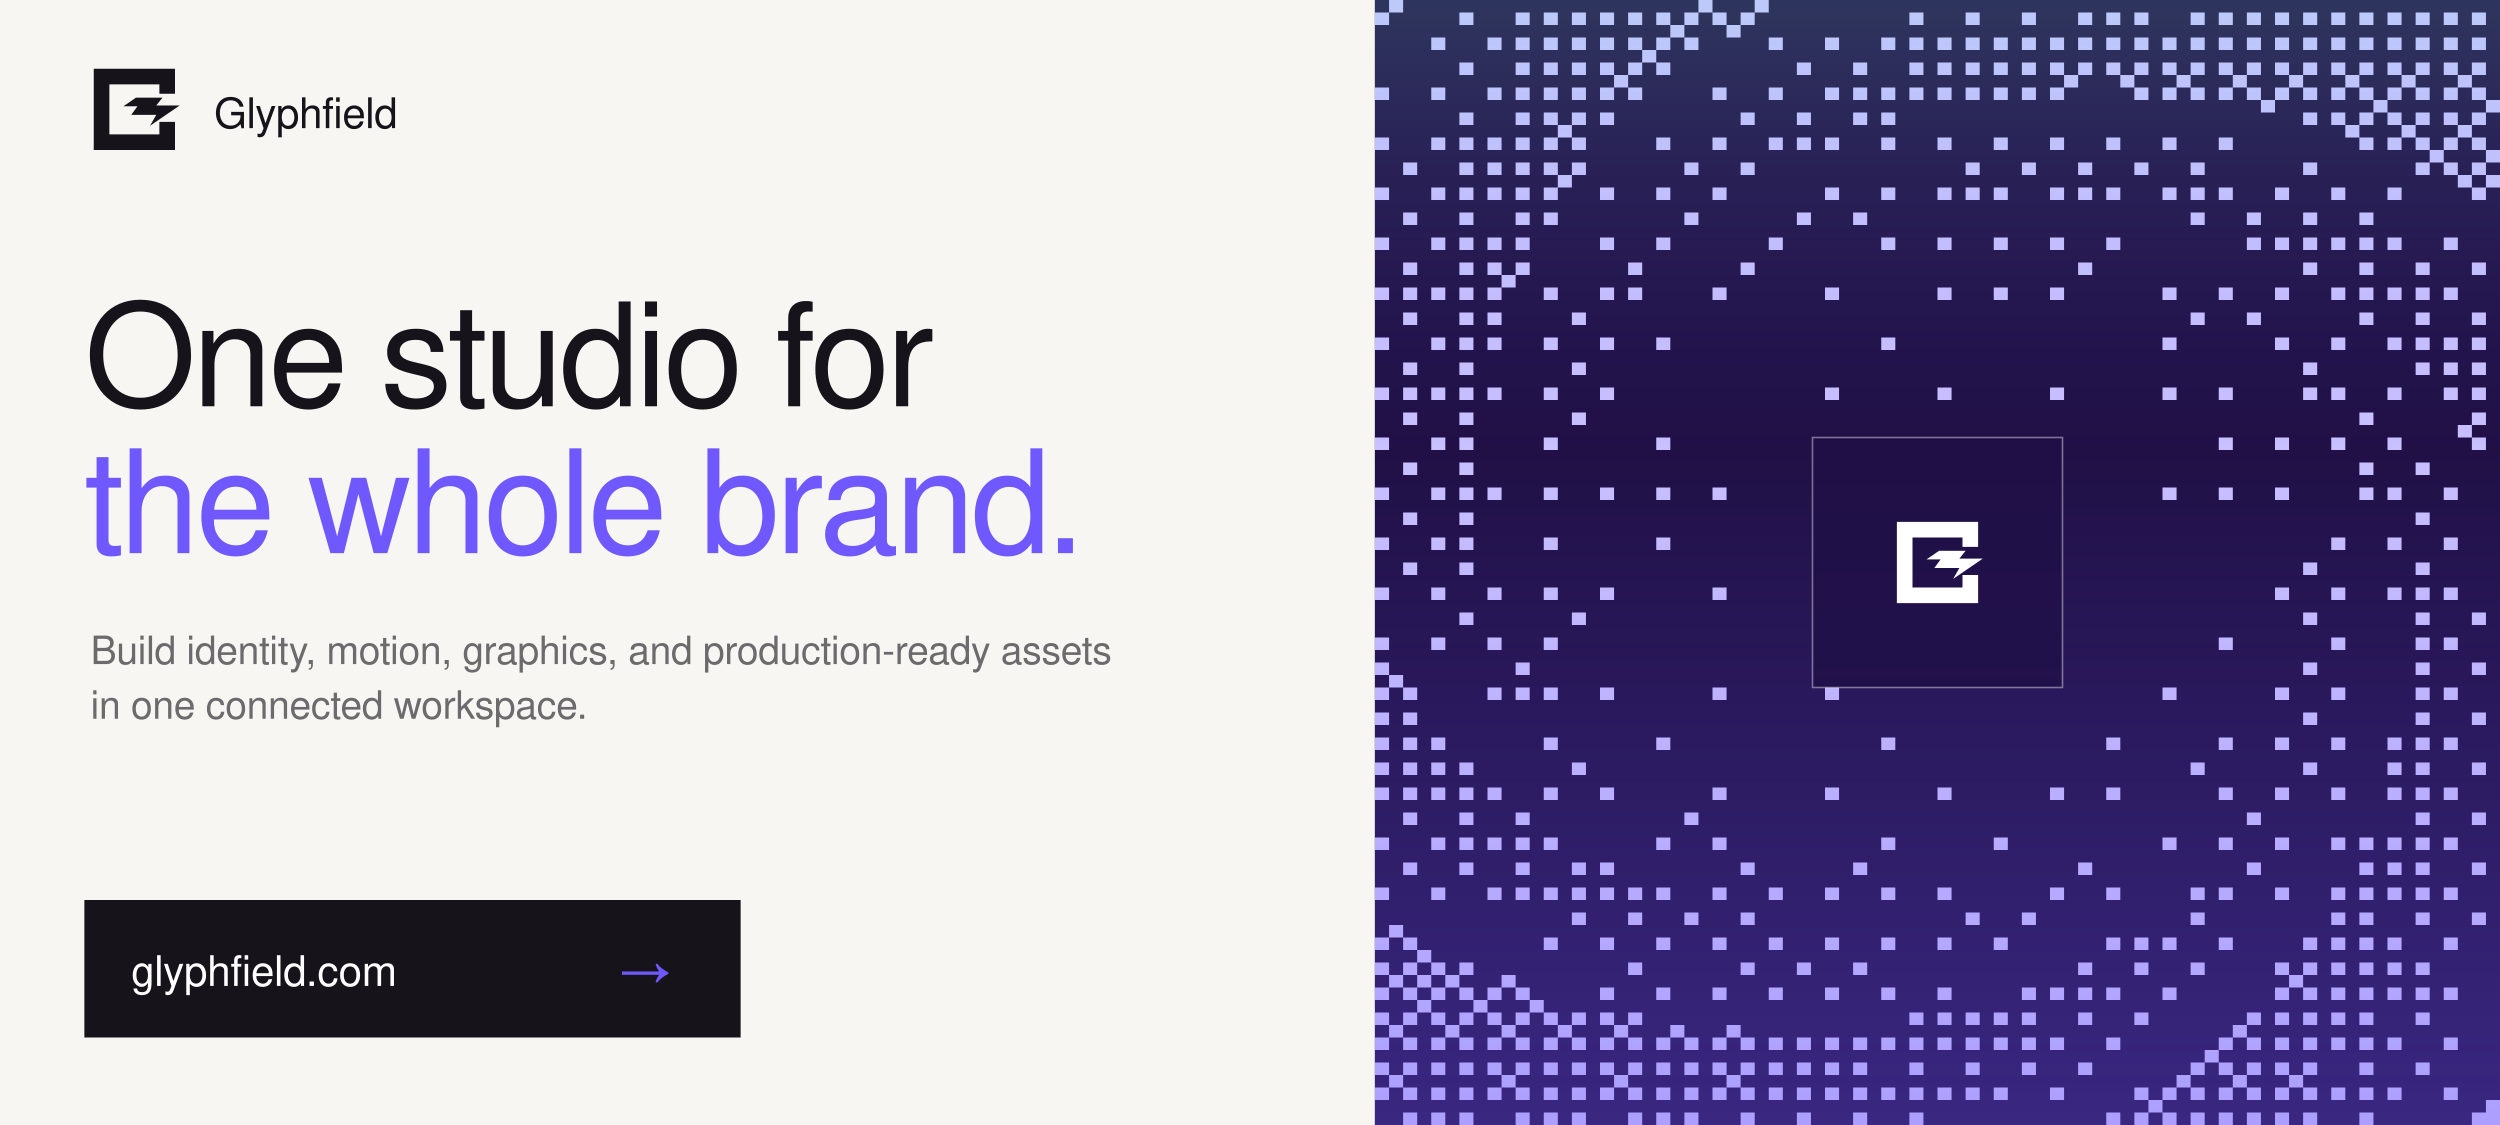
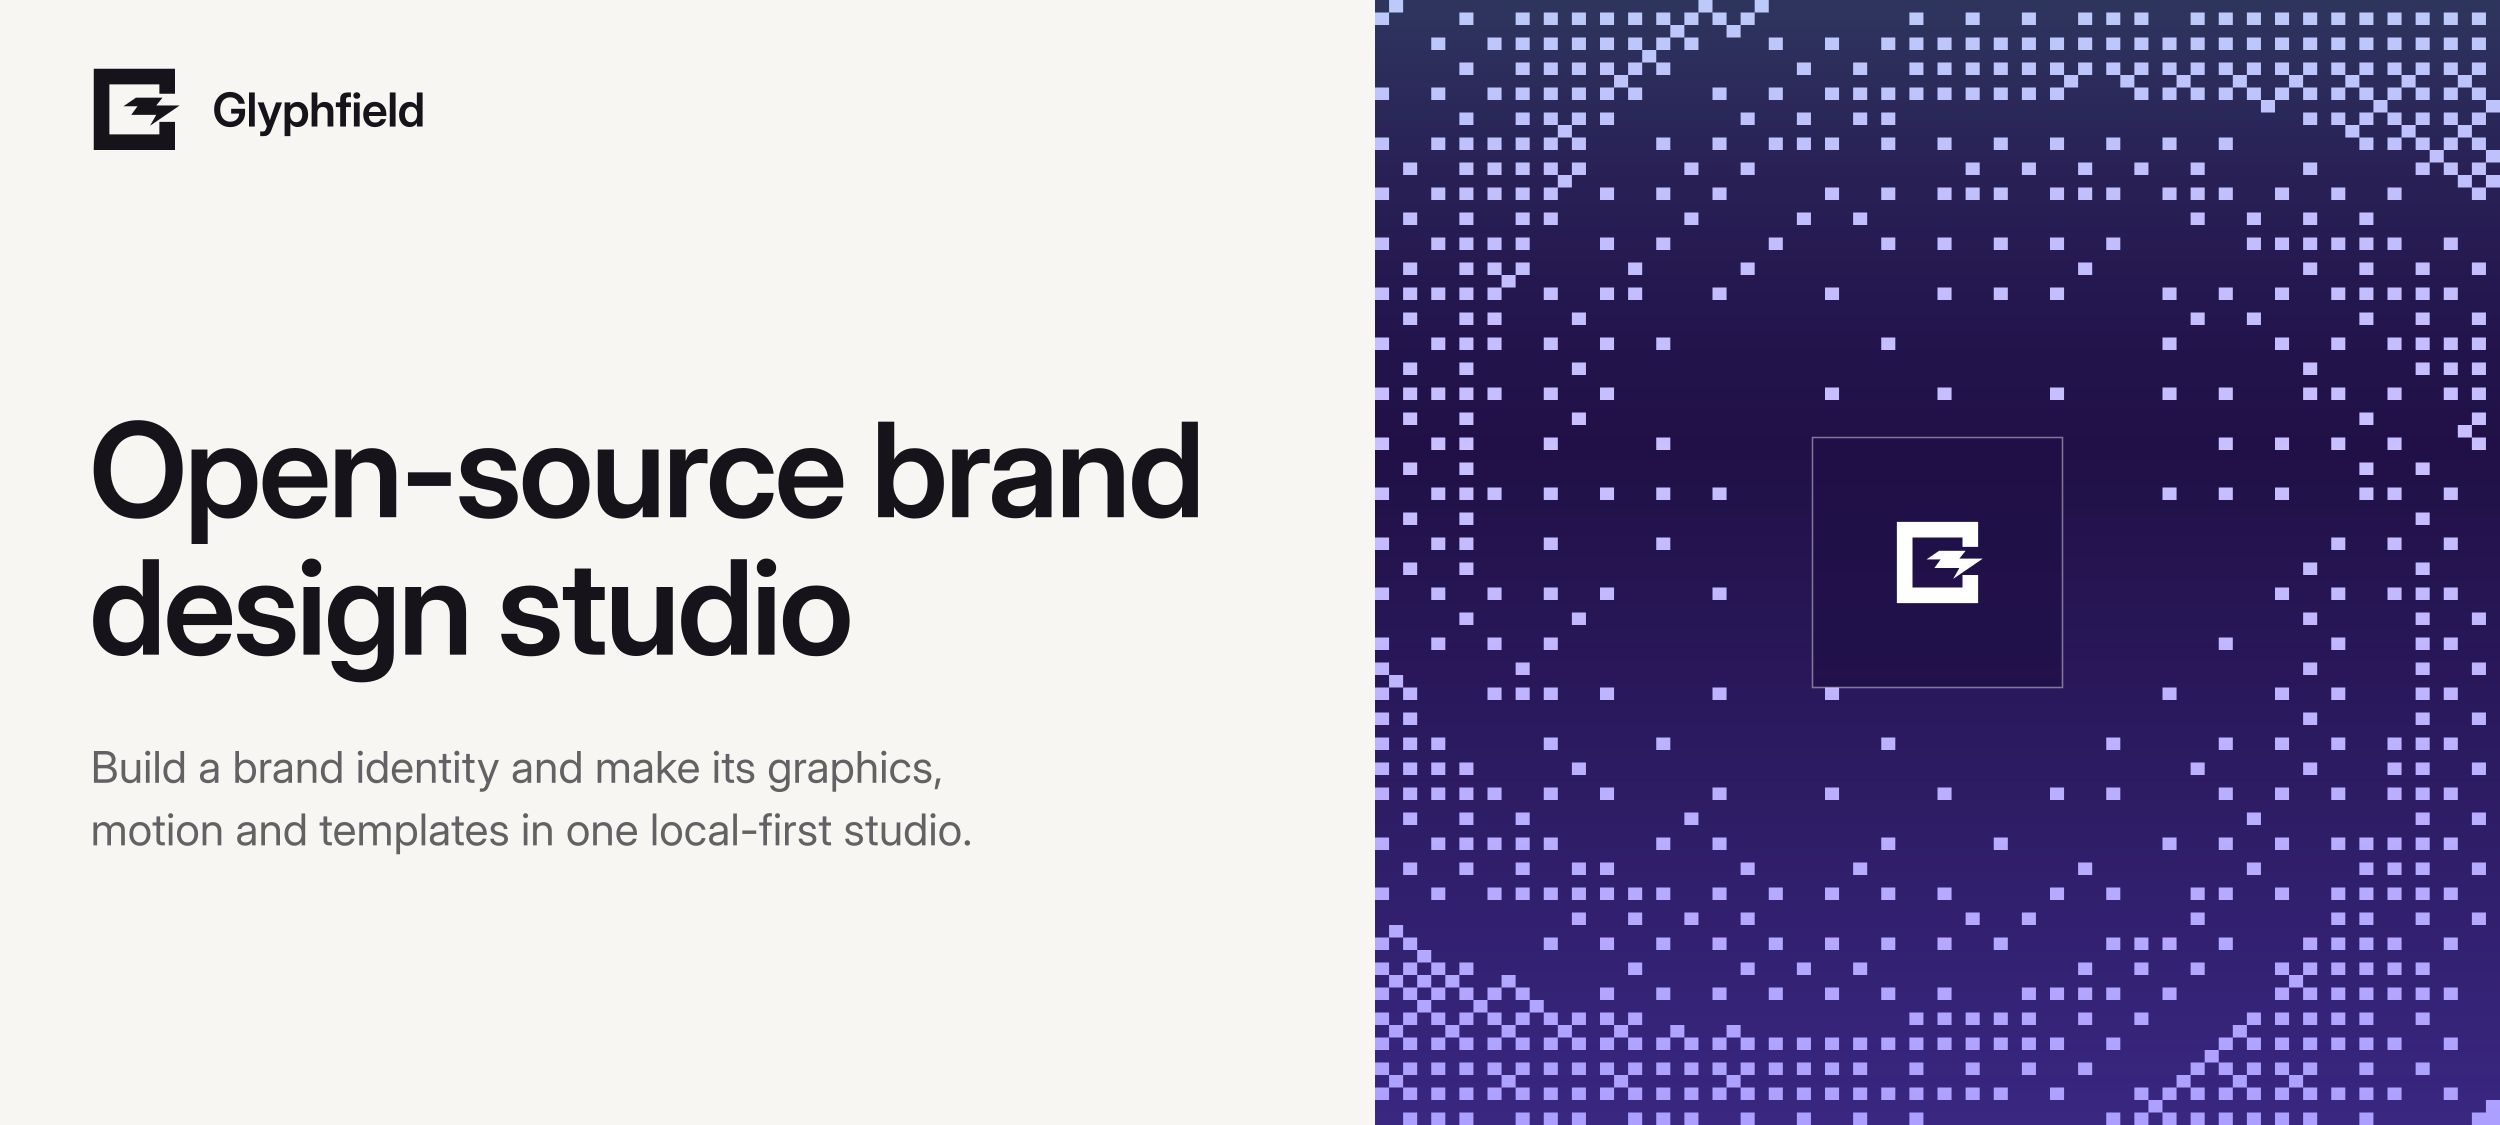
- <svg xmlns="http://www.w3.org/2000/svg" width="1600" height="720" viewBox="0 0 1600 720" fill="none">
+ <svg xmlns="http://www.w3.org/2000/svg" width="1600" height="720" viewBox="0 0 1600 720" fill="none" role="img" aria-labelledby="title">
  <defs>
    <linearGradient id="swirl-wash" x1="0" y1="0" x2="0" y2="1">
      <stop stop-color="#7BFFD9" stop-opacity="0.16" />
      <stop offset="0.4" stop-color="#7058FF" stop-opacity="0" />
      <stop offset="1" stop-color="#7058FF" stop-opacity="0.32" />
    </linearGradient>
+     <path id="w600o32-0" d="M771 24Q565 24 407 -73Q250 -170 161 -343Q72 -516 72 -744Q72 -978 163 -1151Q253 -1324 411 -1419Q569 -1514 768 -1514Q894 -1514 1003 -1477Q1113 -1439 1199 -1370Q1285 -1301 1340 -1207Q1396 -1112 1412 -996H1143Q1129 -1060 1097 -1111Q1065 -1163 1017 -1200Q969 -1237 908 -1257Q847 -1277 775 -1277Q641 -1277 543 -1211Q445 -1145 392 -1025Q338 -906 338 -744Q338 -583 392 -464Q446 -345 544 -279Q643 -213 777 -213Q888 -213 975 -258Q1061 -304 1112 -384Q1162 -465 1162 -572L1230 -567H815V-776H1422V-596Q1422 -415 1337 -275Q1253 -135 1106 -56Q960 24 771 24Z" />
+     <path id="w600o32-1" d="M364 -1490V0H112V-1490Z" />
+     <path id="w600o32-2" d="M131 418V213H256Q290 213 313 201Q337 189 354 163Q372 137 386 96L425 -6L18 -1056H285L479 -506Q509 -418 537 -331Q564 -243 590 -156H520Q545 -243 573 -331Q601 -419 631 -506L824 -1056H1088L616 174Q584 256 539 310Q494 365 433 391Q373 418 296 418Q256 418 214 418Q172 418 131 418Z" />
+     <path id="w600o32-3" d="M112 418V-1056H360V-909H363Q396 -965 445 -1002Q494 -1040 554 -1059Q615 -1077 683 -1077Q820 -1077 922 -1008Q1025 -939 1082 -815Q1139 -691 1139 -529Q1139 -365 1082 -241Q1026 -117 923 -48Q820 21 682 21Q613 21 554 1Q495 -19 447 -59Q400 -99 367 -159H364V418ZM623 -190Q701 -190 760 -229Q818 -268 851 -344Q884 -420 884 -529Q884 -638 851 -714Q818 -789 760 -828Q701 -868 623 -868Q540 -868 479 -826Q418 -784 384 -708Q350 -632 350 -529Q350 -426 384 -350Q418 -273 479 -231Q540 -190 623 -190Z" />
+     <path id="w600o32-4" d="M364 -597V0H112V-1490H364V-787H311Q362 -929 454 -1003Q547 -1077 684 -1077Q795 -1077 880 -1030Q965 -982 1013 -889Q1061 -796 1061 -660V0H808V-620Q808 -736 753 -796Q697 -856 595 -856Q529 -856 477 -829Q425 -802 395 -745Q364 -688 364 -597Z" />
+     <path id="w600o32-5" d="M675 -1056V-853H17V-1056ZM207 0V-1210Q207 -1301 244 -1363Q281 -1426 352 -1458Q424 -1490 528 -1490Q575 -1490 617 -1490Q660 -1490 675 -1490V-1287Q664 -1287 631 -1287Q599 -1287 578 -1287Q514 -1287 487 -1260Q460 -1233 460 -1168V0Z" />
+     <path id="w600o32-6" d="M112 0V-1056H364V0ZM238 -1213Q173 -1213 130 -1254Q87 -1296 87 -1357Q87 -1418 130 -1459Q173 -1500 237 -1500Q302 -1500 345 -1459Q389 -1418 389 -1356Q389 -1295 345 -1254Q302 -1213 238 -1213Z" />
+     <path id="w600o32-7" d="M578 24Q420 24 304 -47Q188 -118 126 -242Q63 -367 63 -527Q63 -688 127 -813Q192 -938 306 -1009Q420 -1080 568 -1080Q682 -1080 775 -1040Q868 -1000 935 -927Q1002 -853 1038 -753Q1074 -652 1074 -531V-462H163V-636H948L835 -589Q835 -679 802 -744Q770 -809 711 -844Q653 -880 572 -880Q492 -880 433 -844Q374 -809 342 -744Q310 -679 310 -589V-480Q310 -389 342 -320Q374 -251 435 -213Q497 -175 584 -175Q647 -175 696 -194Q745 -213 778 -247Q811 -281 825 -326H1061Q1041 -223 974 -144Q906 -65 804 -21Q702 24 578 24Z" />
+     <path id="w600o32-8" d="M520 21Q383 21 279 -48Q176 -117 119 -241Q63 -365 63 -529Q63 -691 120 -815Q177 -939 280 -1008Q383 -1077 518 -1077Q587 -1077 647 -1059Q706 -1040 754 -1002Q802 -964 836 -906H838V-1490H1090V0H842V-161H840Q807 -100 758 -59Q710 -19 650 1Q589 21 520 21ZM579 -190Q662 -190 723 -231Q784 -273 818 -350Q852 -426 852 -529Q852 -632 818 -708Q784 -784 723 -826Q662 -868 579 -868Q502 -868 443 -828Q384 -789 351 -714Q318 -638 318 -529Q318 -420 351 -344Q384 -268 443 -229Q502 -190 579 -190Z" />
+     <path id="w600o32-9" d="M766 24Q567 24 410 -71Q252 -167 162 -340Q72 -512 72 -744Q72 -978 162 -1151Q252 -1324 410 -1419Q567 -1514 766 -1514Q966 -1514 1122 -1419Q1279 -1324 1369 -1151Q1460 -978 1460 -744Q1460 -512 1369 -339Q1279 -166 1122 -71Q966 24 766 24ZM766 -213Q888 -213 984 -275Q1081 -337 1137 -456Q1193 -574 1193 -744Q1193 -915 1137 -1034Q1081 -1153 984 -1215Q888 -1277 766 -1277Q645 -1277 548 -1215Q451 -1153 395 -1034Q338 -915 338 -744Q338 -574 395 -456Q451 -337 548 -275Q645 -213 766 -213Z" />
+     <path id="w600o32-10" d="M364 -597V0H112V-1056H360V-787H311Q362 -929 454 -1003Q547 -1077 684 -1077Q795 -1077 880 -1030Q965 -982 1013 -889Q1061 -796 1061 -660V0H808V-620Q808 -736 753 -796Q697 -856 595 -856Q529 -856 477 -829Q425 -802 395 -745Q364 -688 364 -597Z" />
+     <path id="w600o32-11" d="M784 -700V-488H116V-700Z" />
+     <path id="w600o32-12" d="M526 25Q398 25 296 -15Q194 -56 132 -134Q70 -213 62 -326H311Q319 -249 373 -207Q428 -164 522 -164Q613 -164 666 -200Q718 -236 718 -292Q718 -340 679 -369Q641 -398 574 -412L394 -449Q242 -481 164 -558Q86 -635 86 -754Q86 -851 138 -924Q191 -997 286 -1038Q382 -1079 511 -1079Q639 -1079 737 -1036Q834 -993 890 -915Q945 -836 948 -727H711Q710 -798 657 -844Q603 -890 517 -890Q434 -890 386 -853Q338 -816 338 -762Q338 -715 375 -685Q412 -656 478 -641L668 -602Q825 -569 900 -498Q974 -427 974 -311Q974 -208 916 -133Q859 -57 758 -16Q657 25 526 25Z" />
+     <path id="w600o32-13" d="M584 24Q429 24 311 -45Q194 -115 128 -239Q63 -363 63 -527Q63 -691 128 -816Q194 -940 311 -1010Q429 -1080 584 -1080Q740 -1080 857 -1010Q974 -940 1039 -816Q1105 -691 1105 -527Q1105 -363 1039 -239Q974 -115 857 -45Q740 24 584 24ZM584 -187Q665 -187 724 -228Q784 -269 816 -346Q849 -422 849 -527Q849 -633 816 -709Q784 -786 724 -827Q665 -869 584 -869Q503 -869 443 -828Q383 -786 351 -710Q318 -633 318 -527Q318 -421 351 -345Q383 -269 443 -228Q503 -187 584 -187Z" />
+     <path id="w600o32-14" d="M488 21Q378 21 293 -26Q208 -74 160 -168Q112 -261 112 -396V-1056H364V-436Q364 -320 420 -260Q477 -200 577 -200Q644 -200 696 -227Q748 -254 778 -312Q808 -369 808 -459V-1056H1061V0H813V-269H862Q811 -128 719 -53Q626 21 488 21Z" />
+     <path id="w600o32-15" d="M112 0V-1056H355V-881H358Q387 -972 450 -1019Q512 -1066 614 -1066Q640 -1066 660 -1065Q681 -1064 696 -1062V-838Q683 -840 649 -843Q615 -846 577 -846Q518 -846 469 -819Q421 -791 393 -736Q364 -681 364 -598V0Z" />
+     <path id="w600o32-16" d="M579 24Q425 24 309 -46Q192 -116 127 -240Q63 -364 63 -527Q63 -690 127 -815Q192 -939 309 -1010Q425 -1080 579 -1080Q679 -1080 763 -1050Q847 -1021 910 -967Q973 -913 1012 -840Q1050 -766 1058 -678H811Q804 -721 786 -756Q768 -791 739 -816Q709 -842 670 -856Q631 -870 582 -870Q500 -870 440 -828Q381 -786 350 -709Q318 -632 318 -527Q318 -423 350 -346Q381 -270 440 -228Q499 -186 582 -186Q631 -186 670 -200Q708 -213 736 -239Q764 -264 782 -300Q800 -336 809 -379H1058Q1051 -292 1014 -219Q976 -145 912 -91Q848 -36 764 -6Q679 24 579 24Z" />
+     <path id="w600o32-17" d="M682 21Q613 21 553 1Q492 -19 444 -59Q395 -100 362 -161H360V0H112V-1490H364V-906H366Q400 -964 448 -1002Q496 -1040 555 -1059Q615 -1077 683 -1077Q820 -1077 922 -1008Q1025 -939 1082 -815Q1139 -691 1139 -529Q1139 -365 1082 -241Q1026 -117 923 -48Q820 21 682 21ZM623 -190Q701 -190 760 -229Q818 -268 851 -344Q884 -420 884 -529Q884 -638 851 -714Q818 -789 760 -828Q701 -868 623 -868Q540 -868 479 -826Q418 -784 384 -708Q350 -632 350 -529Q350 -426 384 -350Q418 -273 479 -231Q540 -190 623 -190Z" />
+     <path id="w600o32-18" d="M434 17Q329 17 247 -18Q164 -53 117 -124Q69 -195 69 -300Q69 -390 103 -449Q137 -507 195 -542Q253 -577 328 -595Q403 -614 484 -622Q582 -633 640 -642Q697 -650 722 -667Q747 -683 747 -719V-727Q747 -773 724 -807Q701 -842 657 -862Q614 -881 554 -881Q493 -881 446 -862Q400 -842 373 -807Q346 -773 342 -728H99Q106 -833 162 -911Q219 -990 320 -1034Q421 -1077 559 -1077Q662 -1077 743 -1053Q825 -1028 881 -981Q938 -934 967 -868Q997 -802 997 -720V0H749V-149H745Q720 -102 680 -65Q640 -27 580 -5Q520 17 434 17ZM496 -170Q579 -170 635 -200Q691 -230 719 -280Q748 -330 748 -391V-505Q736 -498 713 -491Q690 -484 659 -478Q627 -471 591 -465Q554 -459 515 -453Q461 -446 416 -428Q370 -411 343 -380Q315 -350 315 -302Q315 -261 338 -231Q360 -201 401 -186Q441 -170 496 -170Z" />
+     <path id="w600o32-19" d="M591 432Q452 432 350 391Q249 351 189 276Q129 201 115 98H362Q374 143 406 174Q438 205 485 221Q532 237 591 237Q709 237 775 173Q840 109 840 -12V-173H839Q805 -111 757 -71Q709 -31 649 -12Q590 7 520 7Q383 7 279 -62Q176 -131 119 -253Q63 -375 63 -533Q63 -694 120 -816Q177 -939 280 -1008Q383 -1077 518 -1077Q587 -1077 647 -1058Q707 -1039 756 -1000Q806 -960 840 -899H841V-1056H1090V-27Q1090 136 1025 237Q960 338 847 385Q734 432 591 432ZM579 -201Q662 -201 723 -242Q784 -284 818 -359Q852 -435 852 -536Q852 -638 818 -713Q784 -788 723 -829Q662 -871 579 -871Q502 -871 443 -832Q384 -793 351 -719Q318 -644 318 -536Q318 -429 351 -354Q384 -279 443 -240Q502 -201 579 -201Z" />
+     <path id="w600o32-20" d="M669 -1056V-853H17V-1056ZM201 -1344H454V-303Q454 -247 477 -225Q500 -203 561 -203Q586 -203 618 -203Q650 -203 669 -203V0Q643 0 601 0Q558 0 517 0Q355 0 278 -65Q201 -131 201 -266Z" />
+     <path id="w400o28-0" d="M155 0V-1490H691Q842 -1490 948 -1440Q1055 -1391 1110 -1302Q1166 -1213 1166 -1094Q1166 -1007 1136 -944Q1106 -881 1051 -840Q997 -798 924 -774V-770Q1005 -758 1074 -715Q1143 -672 1184 -597Q1226 -523 1226 -413Q1226 -290 1169 -197Q1112 -103 996 -52Q879 0 701 0ZM337 -162H700Q870 -162 957 -226Q1043 -290 1043 -408Q1043 -490 1004 -550Q965 -610 890 -644Q816 -678 710 -678H337ZM337 -836H694Q784 -836 850 -866Q916 -897 951 -953Q987 -1009 987 -1085Q987 -1195 911 -1262Q836 -1328 695 -1328H337Z" />
+     <path id="w400o28-1" d="M519 19Q412 19 324 -28Q236 -74 185 -168Q133 -262 133 -402V-1070H305V-414Q305 -279 372 -209Q438 -139 556 -139Q634 -139 697 -171Q760 -202 797 -270Q835 -337 835 -440V-1070H1007V0H839V-259H882Q830 -114 737 -48Q644 19 519 19Z" />
+     <path id="w400o28-2" d="M133 0V-1070H305V0ZM219 -1271Q171 -1271 136 -1305Q101 -1339 101 -1387Q101 -1436 136 -1470Q171 -1504 219 -1504Q268 -1504 303 -1470Q338 -1436 338 -1387Q338 -1339 303 -1305Q268 -1271 219 -1271Z" />
+     <path id="w400o28-3" d="M305 -1490V0H133V-1490Z" />
+     <path id="w400o28-4" d="M540 21Q403 21 299 -49Q194 -119 137 -244Q79 -369 79 -534Q79 -700 137 -825Q195 -950 299 -1019Q403 -1088 541 -1088Q619 -1088 681 -1065Q744 -1042 792 -1002Q839 -961 869 -909H874V-1490H1046V0H878V-163H872Q839 -109 791 -67Q742 -26 680 -2Q618 21 540 21ZM567 -134Q666 -134 737 -184Q809 -234 847 -324Q885 -415 885 -535Q885 -656 847 -745Q809 -835 737 -885Q666 -934 567 -934Q472 -934 402 -887Q331 -840 292 -751Q254 -662 254 -535Q254 -408 293 -319Q332 -229 402 -181Q473 -134 567 -134Z" />
+     <path id="w400o28-5" d="M453 18Q348 18 264 -19Q180 -56 131 -128Q82 -201 82 -307Q82 -399 118 -457Q154 -515 215 -548Q275 -580 351 -597Q427 -614 506 -624Q606 -638 665 -645Q725 -652 750 -668Q776 -685 776 -725V-734Q776 -795 749 -840Q722 -885 670 -911Q617 -937 542 -937Q468 -937 411 -912Q354 -887 321 -846Q287 -805 279 -756L106 -768Q120 -866 179 -938Q238 -1009 331 -1049Q425 -1088 541 -1088Q625 -1088 699 -1066Q773 -1044 828 -999Q884 -954 915 -887Q947 -820 947 -730V0H777V-150H771Q752 -112 714 -73Q676 -34 612 -8Q549 18 453 18ZM479 -135Q582 -135 648 -173Q714 -211 745 -272Q776 -332 776 -401V-538Q766 -528 737 -520Q708 -511 668 -503Q627 -496 583 -489Q538 -482 498 -477Q436 -469 381 -450Q326 -430 292 -394Q258 -358 258 -297Q258 -246 285 -210Q312 -174 362 -155Q412 -135 479 -135Z" />
+     <path id="w400o28-6" d="M639 21Q562 21 500 -2Q437 -26 389 -67Q341 -109 307 -163H301V0H133V-1490H305V-909H310Q341 -961 388 -1002Q435 -1042 498 -1065Q562 -1088 639 -1088Q777 -1088 881 -1019Q985 -950 1042 -825Q1100 -700 1100 -534Q1100 -369 1043 -244Q985 -119 881 -49Q777 21 639 21ZM613 -134Q708 -134 778 -181Q848 -229 887 -319Q926 -408 926 -535Q926 -662 887 -751Q848 -840 778 -887Q708 -934 613 -934Q514 -934 442 -885Q370 -835 332 -745Q294 -656 294 -535Q294 -415 332 -324Q371 -234 442 -184Q514 -134 613 -134Z" />
+     <path id="w400o28-7" d="M133 0V-1070H298V-902H304Q333 -985 400 -1035Q466 -1086 566 -1086Q588 -1086 609 -1084Q630 -1082 642 -1080V-908Q632 -911 603 -915Q574 -920 537 -920Q474 -920 421 -891Q368 -863 337 -805Q305 -748 305 -661V0Z" />
+     <path id="w400o28-8" d="M305 -630V0H133V-1070H301L301 -810H258Q310 -956 403 -1022Q496 -1088 621 -1088Q729 -1088 817 -1042Q904 -995 956 -902Q1007 -809 1007 -668V0H835V-655Q835 -791 769 -861Q703 -931 584 -931Q507 -931 443 -899Q380 -867 343 -801Q305 -734 305 -630Z" />
+     <path id="w400o28-9" d="M577 24Q420 24 309 -47Q198 -118 138 -244Q79 -369 79 -531Q79 -695 140 -821Q202 -947 311 -1020Q420 -1092 563 -1092Q668 -1092 756 -1054Q844 -1016 909 -944Q973 -872 1009 -769Q1044 -667 1044 -536V-483H176V-631H949L873 -578Q873 -687 836 -768Q798 -849 729 -893Q659 -938 563 -938Q467 -938 397 -893Q327 -848 289 -769Q250 -689 250 -585V-506Q250 -394 289 -310Q328 -225 401 -178Q474 -131 577 -131Q650 -131 706 -154Q763 -176 800 -218Q838 -259 855 -314L1026 -304Q1005 -206 942 -133Q879 -59 786 -17Q692 24 577 24Z" />
+     <path id="w400o28-10" d="M589 -1070V-922H16V-1070ZM200 -1353H372V-264Q372 -199 398 -173Q425 -146 491 -146Q513 -146 540 -147Q566 -148 588 -149L596 -1Q570 1 538 2Q506 3 478 3Q340 3 270 -60Q200 -123 200 -246Z" />
+     <path id="w400o28-11" d="M135 415 146 264 231 265Q269 268 298 256Q328 244 353 214Q377 184 396 132L448 -6L35 -1070H222L452 -450Q483 -367 510 -286Q537 -204 563 -123H513Q539 -204 566 -286Q594 -368 624 -450L851 -1070H1036L548 190Q518 265 474 316Q430 367 373 393Q315 420 246 420Q215 420 187 418Q159 417 135 415Z" />
+     <path id="w400o28-12" d="M133 0V-1070H301L301 -846H282Q311 -926 361 -980Q412 -1034 477 -1062Q542 -1090 614 -1090Q738 -1090 822 -1018Q906 -947 927 -846H895Q917 -915 967 -970Q1017 -1025 1089 -1058Q1162 -1090 1250 -1090Q1347 -1090 1427 -1048Q1507 -1006 1554 -921Q1602 -836 1602 -706V0H1430V-705Q1430 -827 1361 -879Q1292 -932 1201 -932Q1125 -932 1069 -900Q1014 -868 984 -812Q954 -757 954 -685V0H781V-723Q781 -817 718 -875Q655 -932 559 -932Q493 -932 435 -901Q377 -870 341 -809Q305 -748 305 -657V0Z" />
+     <path id="w400o28-13" d="M294 -385V-591H312L800 -1070H1021L506 -563H489ZM133 0V-1490H305V0ZM835 0 406 -524 528 -644 1055 0Z" />
+     <path id="w400o28-14" d="M504 24Q390 24 299 -12Q207 -48 150 -122Q93 -195 83 -306L252 -315Q264 -222 328 -173Q392 -125 500 -125Q612 -125 677 -172Q741 -218 741 -288Q741 -348 698 -384Q655 -421 581 -438L408 -478Q260 -514 185 -589Q109 -664 109 -780Q109 -871 159 -941Q209 -1012 297 -1052Q385 -1092 499 -1092Q610 -1092 696 -1052Q782 -1012 834 -939Q885 -867 893 -767L727 -758Q721 -837 662 -890Q603 -944 499 -944Q402 -944 342 -897Q282 -850 282 -782Q282 -722 326 -685Q370 -648 451 -629L621 -589Q773 -553 845 -481Q916 -408 916 -294Q916 -196 862 -125Q809 -53 716 -15Q622 24 504 24Z" />
+     <path id="w400o28-15" d="M578 434Q457 434 363 399Q269 363 208 296Q148 229 130 135L298 114Q315 165 352 203Q390 241 446 262Q503 283 578 283Q715 283 795 211Q876 140 876 4V-170H871Q837 -115 790 -75Q742 -34 680 -11Q619 12 540 12Q404 12 300 -57Q195 -125 137 -248Q79 -371 79 -536Q79 -701 137 -826Q195 -950 299 -1019Q404 -1088 541 -1088Q619 -1088 682 -1066Q745 -1043 793 -1001Q842 -959 874 -902H879V-1070H1047V6Q1047 160 982 254Q917 348 810 391Q703 434 578 434ZM567 -143Q666 -143 738 -191Q809 -240 847 -329Q886 -417 886 -537Q886 -657 848 -746Q809 -835 738 -885Q666 -934 567 -934Q473 -934 402 -887Q332 -840 293 -752Q254 -663 254 -537Q254 -411 293 -323Q332 -235 402 -189Q473 -143 567 -143Z" />
+     <path id="w400o28-16" d="M133 418V-1070H301V-909H307Q338 -961 386 -1002Q434 -1042 498 -1065Q562 -1088 639 -1088Q777 -1088 881 -1019Q985 -950 1042 -825Q1100 -700 1100 -534Q1100 -369 1043 -244Q985 -119 881 -49Q777 21 639 21Q562 21 501 -2Q439 -26 391 -67Q344 -109 310 -163H305V418ZM613 -134Q708 -134 778 -181Q848 -229 887 -319Q926 -408 926 -535Q926 -662 887 -751Q848 -840 778 -887Q708 -934 613 -934Q514 -934 442 -885Q370 -835 332 -745Q294 -656 294 -535Q294 -415 332 -324Q371 -234 442 -184Q514 -134 613 -134Z" />
+     <path id="w400o28-17" d="M305 -630V0H133V-1490H305V-810H258Q310 -956 403 -1022Q496 -1088 621 -1088Q729 -1088 817 -1042Q904 -995 956 -902Q1007 -809 1007 -668V0H835V-655Q835 -791 769 -861Q703 -931 584 -931Q507 -931 443 -899Q380 -867 343 -801Q305 -734 305 -630Z" />
+     <path id="w400o28-18" d="M573 24Q426 24 315 -47Q203 -118 141 -243Q79 -368 79 -532Q79 -697 141 -823Q203 -949 315 -1020Q426 -1092 573 -1092Q661 -1092 737 -1066Q812 -1039 871 -992Q930 -945 968 -880Q1006 -815 1020 -737L848 -726Q838 -772 816 -810Q793 -849 758 -877Q723 -905 677 -920Q631 -936 573 -936Q471 -936 400 -885Q328 -833 291 -742Q254 -651 254 -532Q254 -414 291 -324Q328 -234 399 -183Q471 -132 573 -132Q632 -132 677 -147Q723 -162 756 -190Q789 -218 812 -257Q835 -296 847 -344L1021 -333Q1008 -256 969 -190Q931 -125 871 -77Q812 -29 737 -3Q661 24 573 24Z" />
+     <path id="w400o28-19" d="M72 298 160 -208H347L199 298Z" />
+     <path id="w400o28-20" d="M573 24Q426 24 315 -47Q203 -118 141 -243Q79 -368 79 -532Q79 -697 141 -823Q203 -949 315 -1020Q426 -1092 573 -1092Q722 -1092 833 -1020Q944 -949 1006 -823Q1068 -697 1068 -532Q1068 -368 1006 -243Q944 -118 833 -47Q722 24 573 24ZM573 -132Q676 -132 748 -183Q819 -234 856 -324Q894 -415 894 -532Q894 -651 856 -741Q819 -832 748 -884Q676 -936 573 -936Q471 -936 400 -885Q328 -833 291 -742Q254 -651 254 -532Q254 -414 291 -324Q328 -234 399 -183Q471 -132 573 -132Z" />
+     <path id="w400o28-21" d="M772 -695V-534H120V-695Z" />
+     <path id="w400o28-22" d="M607 -1070V-922H16V-1070ZM211 0V-1249Q211 -1330 248 -1387Q284 -1444 349 -1475Q414 -1506 498 -1506Q540 -1506 573 -1503Q606 -1501 618 -1499L607 -1351Q597 -1352 567 -1354Q538 -1355 515 -1355Q445 -1355 414 -1323Q383 -1291 383 -1220V0Z" />
+     <path id="w400o28-23" d="M241 16Q188 16 151 -21Q113 -58 113 -111Q113 -165 151 -202Q188 -238 241 -238Q294 -238 331 -202Q368 -165 368 -111Q368 -58 331 -21Q294 16 241 16Z" />
  </defs>
  <rect width="1600" height="720" fill="#F7F6F2" />
-   <path d="M880 0V720" stroke="#16141A" stroke-opacity="0.18" />
  <g transform="translate(54 38)">
    <path d="M6 6H58V22H48V16H16V48H48V40H58V58H6Z" fill="#16141A" />
    <path d="M33 24.5H50L46 29.5H61L42 42.5L46 35.5H30L34 30H25Z" fill="#16141A" />
  </g>
-   <text x="137" y="82" fill="#16141A" font-family="'Helvetica Neue', Helvetica, Arial, sans-serif" font-size="27" font-weight="500" letter-spacing="-0.25">Glyphfield</text>
-   <text x="54" y="260" fill="#16141A" font-family="'Helvetica Neue', Helvetica, Arial, sans-serif" font-size="92" font-weight="500" letter-spacing="-2.5">One studio for</text>
-   <text x="54" y="354" fill="#7058FF" font-family="'Helvetica Neue', Helvetica, Arial, sans-serif" font-size="92" font-weight="500" letter-spacing="-2.5">the whole brand.</text>
-   <text x="58" y="425" fill="#16141A" fill-opacity="0.62" font-family="'Helvetica Neue', Helvetica, Arial, sans-serif" font-size="25" letter-spacing="-0.2">Build identity, motion, graphics, and production-ready assets</text>
-   <text x="58" y="460" fill="#16141A" fill-opacity="0.62" font-family="'Helvetica Neue', Helvetica, Arial, sans-serif" font-size="25" letter-spacing="-0.2">in one connected workspace.</text>
-   <rect x="54" y="576" width="420" height="88" fill="#16141A" />
-   <text x="84" y="631" fill="#FFFFFF" font-family="'Helvetica Neue', Helvetica, Arial, sans-serif" font-size="27" font-weight="500" letter-spacing="-0.15">glyphfield.com</text>
-   <text x="431" y="634" fill="#7058FF" font-family="'Helvetica Neue', Helvetica, Arial, sans-serif" font-size="36" text-anchor="end">→</text>
+   <g fill="#16141A">
+     <g transform="translate(136 81) scale(0.0146484)">
+       <use href="#w600o32-0" x="0" />
+       <use href="#w600o32-1" x="1483" />
+       <use href="#w600o32-2" x="1952" />
+       <use href="#w600o32-3" x="3038" />
+       <use href="#w600o32-4" x="4219" />
+       <use href="#w600o32-5" x="5372" />
+       <use href="#w600o32-6" x="6066" />
+       <use href="#w600o32-7" x="6522" />
+       <use href="#w600o32-1" x="7634" />
+       <use href="#w600o32-8" x="8090" />
+     </g>
+   </g>
+   <g fill="#16141A">
+     <g transform="translate(57 331) scale(0.0410156)">
+       <use href="#w600o32-9" x="0" />
+       <use href="#w600o32-3" x="1487" />
+       <use href="#w600o32-7" x="2644" />
+       <use href="#w600o32-10" x="3732" />
+       <use href="#w600o32-11" x="4860" />
+       <use href="#w600o32-12" x="5715" />
+       <use href="#w600o32-13" x="6704" />
+       <use href="#w600o32-14" x="7826" />
+       <use href="#w600o32-15" x="8954" />
+       <use href="#w600o32-16" x="9624" />
+       <use href="#w600o32-7" x="10694" />
+       <use href="#w600o32-17" x="12200" />
+       <use href="#w600o32-15" x="13357" />
+       <use href="#w600o32-18" x="14021" />
+       <use href="#w600o32-10" x="15084" />
+       <use href="#w600o32-8" x="16212" />
+     </g>
+   </g>
+   <g fill="#16141A">
+     <g transform="translate(57 419) scale(0.0410156)">
+       <use href="#w600o32-8" x="0" />
+       <use href="#w600o32-7" x="1157" />
+       <use href="#w600o32-12" x="2245" />
+       <use href="#w600o32-6" x="3234" />
+       <use href="#w600o32-19" x="3665" />
+       <use href="#w600o32-10" x="4822" />
+       <use href="#w600o32-12" x="6368" />
+       <use href="#w600o32-20" x="7377" />
+       <use href="#w600o32-14" x="8047" />
+       <use href="#w600o32-8" x="9175" />
+       <use href="#w600o32-6" x="10332" />
+       <use href="#w600o32-13" x="10763" />
+     </g>
+   </g>
+   <g fill="#16141A" fill-opacity="0.66">
+     <g transform="translate(58 501) scale(0.0136719)">
+       <use href="#w400o28-0" x="0" />
+       <use href="#w400o28-1" x="1314" />
+       <use href="#w400o28-2" x="2454" />
+       <use href="#w400o28-3" x="2892" />
+       <use href="#w400o28-4" x="3330" />
+       <use href="#w400o28-5" x="5035" />
+       <use href="#w400o28-6" x="6641" />
+       <use href="#w400o28-7" x="7820" />
+       <use href="#w400o28-5" x="8480" />
+       <use href="#w400o28-8" x="9560" />
+       <use href="#w400o28-4" x="10700" />
+       <use href="#w400o28-2" x="12405" />
+       <use href="#w400o28-4" x="12843" />
+       <use href="#w400o28-9" x="14022" />
+       <use href="#w400o28-8" x="15141" />
+       <use href="#w400o28-10" x="16281" />
+       <use href="#w400o28-2" x="16925" />
+       <use href="#w400o28-10" x="17379" />
+       <use href="#w400o28-11" x="18079" />
+       <use href="#w400o28-5" x="19676" />
+       <use href="#w400o28-8" x="20756" />
+       <use href="#w400o28-4" x="21896" />
+       <use href="#w400o28-12" x="23601" />
+       <use href="#w400o28-5" x="25336" />
+       <use href="#w400o28-13" x="26416" />
+       <use href="#w400o28-9" x="27428" />
+       <use href="#w400o28-2" x="29073" />
+       <use href="#w400o28-10" x="29527" />
+       <use href="#w400o28-14" x="30151" />
+       <use href="#w400o28-15" x="31673" />
+       <use href="#w400o28-7" x="32853" />
+       <use href="#w400o28-5" x="33513" />
+       <use href="#w400o28-16" x="34593" />
+       <use href="#w400o28-17" x="35772" />
+       <use href="#w400o28-2" x="36912" />
+       <use href="#w400o28-18" x="37350" />
+       <use href="#w400o28-14" x="38443" />
+       <use href="#w400o28-19" x="39439" />
+     </g>
+   </g>
+   <g fill="#16141A" fill-opacity="0.66">
+     <g transform="translate(58 541) scale(0.0136719)">
+       <use href="#w400o28-12" x="0" />
+       <use href="#w400o28-20" x="1735" />
+       <use href="#w400o28-10" x="2882" />
+       <use href="#w400o28-2" x="3526" />
+       <use href="#w400o28-20" x="3964" />
+       <use href="#w400o28-8" x="5111" />
+       <use href="#w400o28-5" x="6777" />
+       <use href="#w400o28-8" x="7857" />
+       <use href="#w400o28-4" x="8997" />
+       <use href="#w400o28-10" x="10702" />
+       <use href="#w400o28-9" x="11326" />
+       <use href="#w400o28-12" x="12445" />
+       <use href="#w400o28-16" x="14180" />
+       <use href="#w400o28-3" x="15359" />
+       <use href="#w400o28-5" x="15797" />
+       <use href="#w400o28-10" x="16877" />
+       <use href="#w400o28-9" x="17501" />
+       <use href="#w400o28-14" x="18620" />
+       <use href="#w400o28-2" x="20142" />
+       <use href="#w400o28-8" x="20580" />
+       <use href="#w400o28-20" x="22246" />
+       <use href="#w400o28-8" x="23393" />
+       <use href="#w400o28-9" x="24533" />
+       <use href="#w400o28-3" x="26178" />
+       <use href="#w400o28-20" x="26616" />
+       <use href="#w400o28-18" x="27763" />
+       <use href="#w400o28-5" x="28868" />
+       <use href="#w400o28-3" x="29948" />
+       <use href="#w400o28-21" x="30386" />
+       <use href="#w400o28-22" x="31278" />
+       <use href="#w400o28-2" x="31934" />
+       <use href="#w400o28-7" x="32372" />
+       <use href="#w400o28-14" x="33057" />
+       <use href="#w400o28-10" x="34069" />
+       <use href="#w400o28-14" x="35239" />
+       <use href="#w400o28-10" x="36251" />
+       <use href="#w400o28-1" x="36895" />
+       <use href="#w400o28-4" x="38035" />
+       <use href="#w400o28-2" x="39214" />
+       <use href="#w400o28-20" x="39652" />
+       <use href="#w400o28-23" x="40799" />
+     </g>
+   </g>
  <rect x="880" width="720" height="720" fill="#201046" />
  <path d="M8 0h8v8h-8ZM184 0h8v8h-8ZM216 0h8v8h-8ZM0 8h8v8h-8ZM48 8h8v8h-8ZM80 8h8v8h-8ZM96 8h8v8h-8ZM112 8h8v8h-8ZM128 8h8v8h-8ZM144 8h8v8h-8ZM160 8h8v8h-8ZM176 8h8v8h-8ZM192 8h8v8h-8ZM208 8h8v8h-8ZM304 8h8v8h-8ZM336 8h8v8h-8ZM368 8h8v8h-8ZM400 8h8v8h-8ZM416 8h8v8h-8ZM432 8h8v8h-8ZM464 8h8v8h-8ZM480 8h8v8h-8ZM496 8h8v8h-8ZM512 8h8v8h-8ZM528 8h8v8h-8ZM544 8h8v8h-8ZM560 8h8v8h-8ZM576 8h8v8h-8ZM592 8h8v8h-8ZM608 8h8v8h-8ZM624 8h8v8h-8ZM168 16h8v8h-8ZM200 16h8v8h-8ZM32 24h8v8h-8ZM64 24h8v8h-8ZM80 24h8v8h-8ZM96 24h8v8h-8ZM112 24h8v8h-8ZM128 24h8v8h-8ZM144 24h8v8h-8ZM160 24h8v8h-8ZM176 24h8v8h-8ZM224 24h8v8h-8ZM256 24h8v8h-8ZM288 24h8v8h-8ZM304 24h8v8h-8ZM320 24h8v8h-8ZM336 24h8v8h-8ZM352 24h8v8h-8ZM368 24h8v8h-8ZM384 24h8v8h-8ZM400 24h8v8h-8ZM416 24h8v8h-8ZM432 24h8v8h-8ZM448 24h8v8h-8ZM464 24h8v8h-8ZM480 24h8v8h-8ZM496 24h8v8h-8ZM512 24h8v8h-8ZM528 24h8v8h-8ZM544 24h8v8h-8ZM560 24h8v8h-8ZM576 24h8v8h-8ZM592 24h8v8h-8ZM608 24h8v8h-8ZM624 24h8v8h-8ZM152 32h8v8h-8ZM48 40h8v8h-8ZM80 40h8v8h-8ZM96 40h8v8h-8ZM112 40h8v8h-8ZM128 40h8v8h-8ZM144 40h8v8h-8ZM160 40h8v8h-8ZM240 40h8v8h-8ZM272 40h8v8h-8ZM304 40h8v8h-8ZM320 40h8v8h-8ZM336 40h8v8h-8ZM352 40h8v8h-8ZM368 40h8v8h-8ZM384 40h8v8h-8ZM400 40h8v8h-8ZM416 40h8v8h-8ZM432 40h8v8h-8ZM448 40h8v8h-8ZM464 40h8v8h-8ZM480 40h8v8h-8ZM496 40h8v8h-8ZM512 40h8v8h-8ZM528 40h8v8h-8ZM544 40h8v8h-8ZM560 40h8v8h-8ZM576 40h8v8h-8ZM592 40h8v8h-8ZM608 40h8v8h-8ZM624 40h8v8h-8ZM136 48h8v8h-8ZM392 48h8v8h-8ZM424 48h8v8h-8ZM456 48h8v8h-8ZM488 48h8v8h-8ZM520 48h8v8h-8ZM552 48h8v8h-8ZM584 48h8v8h-8ZM616 48h8v8h-8ZM0 56h8v8h-8ZM32 56h8v8h-8ZM64 56h8v8h-8ZM80 56h8v8h-8ZM96 56h8v8h-8ZM112 56h8v8h-8ZM128 56h8v8h-8ZM144 56h8v8h-8ZM192 56h8v8h-8ZM224 56h8v8h-8ZM256 56h8v8h-8ZM272 56h8v8h-8ZM288 56h8v8h-8ZM304 56h8v8h-8ZM320 56h8v8h-8ZM336 56h8v8h-8ZM352 56h8v8h-8ZM368 56h8v8h-8ZM384 56h8v8h-8ZM432 56h8v8h-8ZM448 56h8v8h-8ZM464 56h8v8h-8ZM480 56h8v8h-8ZM496 56h8v8h-8ZM512 56h8v8h-8ZM528 56h8v8h-8ZM544 56h8v8h-8ZM560 56h8v8h-8ZM576 56h8v8h-8ZM592 56h8v8h-8ZM608 56h8v8h-8ZM624 56h8v8h-8ZM504 64h8v8h-8ZM568 64h8v8h-8ZM632 64h8v8h-8ZM48 72h8v8h-8ZM80 72h8v8h-8ZM96 72h8v8h-8ZM112 72h8v8h-8ZM128 72h8v8h-8ZM208 72h8v8h-8ZM240 72h8v8h-8ZM272 72h8v8h-8ZM288 72h8v8h-8ZM528 72h8v8h-8ZM544 72h8v8h-8ZM560 72h8v8h-8ZM576 72h8v8h-8ZM592 72h8v8h-8ZM608 72h8v8h-8ZM624 72h8v8h-8ZM104 80h8v8h-8ZM552 80h8v8h-8ZM584 80h8v8h-8ZM616 80h8v8h-8ZM0 88h8v8h-8ZM32 88h8v8h-8ZM48 88h8v8h-8ZM64 88h8v8h-8ZM80 88h8v8h-8ZM96 88h8v8h-8ZM112 88h8v8h-8ZM160 88h8v8h-8ZM192 88h8v8h-8ZM224 88h8v8h-8ZM240 88h8v8h-8ZM256 88h8v8h-8ZM288 88h8v8h-8ZM320 88h8v8h-8ZM352 88h8v8h-8ZM384 88h8v8h-8ZM416 88h8v8h-8ZM448 88h8v8h-8ZM480 88h8v8h-8ZM560 88h8v8h-8ZM576 88h8v8h-8ZM592 88h8v8h-8ZM608 88h8v8h-8ZM624 88h8v8h-8ZM600 96h8v8h-8ZM632 96h8v8h-8ZM16 104h8v8h-8ZM48 104h8v8h-8ZM64 104h8v8h-8ZM80 104h8v8h-8ZM96 104h8v8h-8ZM112 104h8v8h-8ZM176 104h8v8h-8ZM208 104h8v8h-8ZM336 104h8v8h-8ZM368 104h8v8h-8ZM400 104h8v8h-8ZM432 104h8v8h-8ZM464 104h8v8h-8ZM528 104h8v8h-8ZM592 104h8v8h-8ZM608 104h8v8h-8ZM624 104h8v8h-8ZM104 112h8v8h-8ZM616 112h8v8h-8ZM632 112h8v8h-8ZM0 120h8v8h-8ZM32 120h8v8h-8ZM48 120h8v8h-8ZM64 120h8v8h-8ZM80 120h8v8h-8ZM96 120h8v8h-8ZM128 120h8v8h-8ZM160 120h8v8h-8ZM192 120h8v8h-8ZM256 120h8v8h-8ZM288 120h8v8h-8ZM320 120h8v8h-8ZM336 120h8v8h-8ZM352 120h8v8h-8ZM384 120h8v8h-8ZM400 120h8v8h-8ZM416 120h8v8h-8ZM448 120h8v8h-8ZM464 120h8v8h-8ZM480 120h8v8h-8ZM512 120h8v8h-8ZM544 120h8v8h-8ZM576 120h8v8h-8ZM624 120h8v8h-8ZM16 136h8v8h-8ZM48 136h8v8h-8ZM80 136h8v8h-8ZM96 136h8v8h-8ZM176 136h8v8h-8ZM240 136h8v8h-8ZM272 136h8v8h-8ZM464 136h8v8h-8ZM496 136h8v8h-8ZM528 136h8v8h-8ZM560 136h8v8h-8ZM0 152h8v8h-8ZM32 152h8v8h-8ZM48 152h8v8h-8ZM64 152h8v8h-8ZM80 152h8v8h-8ZM128 152h8v8h-8ZM160 152h8v8h-8ZM224 152h8v8h-8ZM288 152h8v8h-8ZM320 152h8v8h-8ZM352 152h8v8h-8ZM384 152h8v8h-8ZM416 152h8v8h-8ZM496 152h8v8h-8ZM512 152h8v8h-8ZM528 152h8v8h-8ZM544 152h8v8h-8ZM560 152h8v8h-8ZM576 152h8v8h-8ZM608 152h8v8h-8ZM16 168h8v8h-8ZM48 168h8v8h-8ZM64 168h8v8h-8ZM80 168h8v8h-8ZM144 168h8v8h-8ZM208 168h8v8h-8ZM400 168h8v8h-8ZM528 168h8v8h-8ZM560 168h8v8h-8ZM592 168h8v8h-8ZM624 168h8v8h-8ZM72 176h8v8h-8ZM0 184h8v8h-8ZM16 184h8v8h-8ZM32 184h8v8h-8ZM48 184h8v8h-8ZM64 184h8v8h-8ZM96 184h8v8h-8ZM128 184h8v8h-8ZM144 184h8v8h-8ZM192 184h8v8h-8ZM256 184h8v8h-8ZM320 184h8v8h-8ZM352 184h8v8h-8ZM384 184h8v8h-8ZM448 184h8v8h-8ZM480 184h8v8h-8ZM512 184h8v8h-8ZM544 184h8v8h-8ZM560 184h8v8h-8ZM576 184h8v8h-8ZM592 184h8v8h-8ZM608 184h8v8h-8ZM16 200h8v8h-8ZM48 200h8v8h-8ZM64 200h8v8h-8ZM112 200h8v8h-8ZM464 200h8v8h-8ZM496 200h8v8h-8ZM560 200h8v8h-8ZM592 200h8v8h-8ZM624 200h8v8h-8ZM0 216h8v8h-8ZM32 216h8v8h-8ZM48 216h8v8h-8ZM64 216h8v8h-8ZM96 216h8v8h-8ZM128 216h8v8h-8ZM160 216h8v8h-8ZM288 216h8v8h-8ZM448 216h8v8h-8ZM512 216h8v8h-8ZM544 216h8v8h-8ZM576 216h8v8h-8ZM592 216h8v8h-8ZM608 216h8v8h-8ZM624 216h8v8h-8ZM16 232h8v8h-8ZM48 232h8v8h-8ZM112 232h8v8h-8ZM528 232h8v8h-8ZM592 232h8v8h-8ZM608 232h8v8h-8ZM624 232h8v8h-8ZM0 248h8v8h-8ZM16 248h8v8h-8ZM32 248h8v8h-8ZM48 248h8v8h-8ZM64 248h8v8h-8ZM96 248h8v8h-8ZM128 248h8v8h-8ZM256 248h8v8h-8ZM320 248h8v8h-8ZM384 248h8v8h-8ZM448 248h8v8h-8ZM480 248h8v8h-8ZM528 248h8v8h-8ZM544 248h8v8h-8ZM576 248h8v8h-8ZM608 248h8v8h-8ZM624 248h8v8h-8ZM16 264h8v8h-8ZM48 264h8v8h-8ZM112 264h8v8h-8ZM560 264h8v8h-8ZM624 264h8v8h-8ZM616 272h8v8h-8ZM0 280h8v8h-8ZM32 280h8v8h-8ZM48 280h8v8h-8ZM96 280h8v8h-8ZM160 280h8v8h-8ZM480 280h8v8h-8ZM512 280h8v8h-8ZM544 280h8v8h-8ZM576 280h8v8h-8ZM624 280h8v8h-8ZM16 296h8v8h-8ZM48 296h8v8h-8ZM560 296h8v8h-8ZM592 296h8v8h-8ZM0 312h8v8h-8ZM32 312h8v8h-8ZM48 312h8v8h-8ZM64 312h8v8h-8ZM96 312h8v8h-8ZM128 312h8v8h-8ZM160 312h8v8h-8ZM192 312h8v8h-8ZM448 312h8v8h-8ZM480 312h8v8h-8ZM512 312h8v8h-8ZM560 312h8v8h-8ZM576 312h8v8h-8ZM608 312h8v8h-8ZM16 328h8v8h-8ZM48 328h8v8h-8ZM592 328h8v8h-8ZM0 344h8v8h-8ZM32 344h8v8h-8ZM48 344h8v8h-8ZM96 344h8v8h-8ZM160 344h8v8h-8ZM544 344h8v8h-8ZM576 344h8v8h-8ZM608 344h8v8h-8ZM16 360h8v8h-8ZM48 360h8v8h-8ZM528 360h8v8h-8ZM592 360h8v8h-8ZM0 376h8v8h-8ZM32 376h8v8h-8ZM64 376h8v8h-8ZM96 376h8v8h-8ZM128 376h8v8h-8ZM192 376h8v8h-8ZM512 376h8v8h-8ZM544 376h8v8h-8ZM576 376h8v8h-8ZM592 376h8v8h-8ZM608 376h8v8h-8ZM48 392h8v8h-8ZM112 392h8v8h-8ZM528 392h8v8h-8ZM592 392h8v8h-8ZM624 392h8v8h-8ZM0 408h8v8h-8ZM32 408h8v8h-8ZM64 408h8v8h-8ZM96 408h8v8h-8ZM480 408h8v8h-8ZM544 408h8v8h-8ZM592 408h8v8h-8ZM608 408h8v8h-8ZM0 424h8v8h-8ZM80 424h8v8h-8ZM528 424h8v8h-8ZM592 424h8v8h-8ZM624 424h8v8h-8ZM8 432h8v8h-8ZM0 440h8v8h-8ZM16 440h8v8h-8ZM64 440h8v8h-8ZM80 440h8v8h-8ZM96 440h8v8h-8ZM128 440h8v8h-8ZM192 440h8v8h-8ZM256 440h8v8h-8ZM448 440h8v8h-8ZM512 440h8v8h-8ZM544 440h8v8h-8ZM592 440h8v8h-8ZM608 440h8v8h-8ZM0 456h8v8h-8ZM16 456h8v8h-8ZM528 456h8v8h-8ZM592 456h8v8h-8ZM624 456h8v8h-8ZM0 472h8v8h-8ZM16 472h8v8h-8ZM32 472h8v8h-8ZM96 472h8v8h-8ZM160 472h8v8h-8ZM288 472h8v8h-8ZM416 472h8v8h-8ZM480 472h8v8h-8ZM512 472h8v8h-8ZM544 472h8v8h-8ZM576 472h8v8h-8ZM592 472h8v8h-8ZM608 472h8v8h-8ZM0 488h8v8h-8ZM16 488h8v8h-8ZM32 488h8v8h-8ZM48 488h8v8h-8ZM112 488h8v8h-8ZM464 488h8v8h-8ZM528 488h8v8h-8ZM576 488h8v8h-8ZM592 488h8v8h-8ZM624 488h8v8h-8ZM0 504h8v8h-8ZM16 504h8v8h-8ZM32 504h8v8h-8ZM48 504h8v8h-8ZM64 504h8v8h-8ZM96 504h8v8h-8ZM128 504h8v8h-8ZM192 504h8v8h-8ZM256 504h8v8h-8ZM320 504h8v8h-8ZM384 504h8v8h-8ZM416 504h8v8h-8ZM480 504h8v8h-8ZM512 504h8v8h-8ZM544 504h8v8h-8ZM576 504h8v8h-8ZM592 504h8v8h-8ZM608 504h8v8h-8ZM16 520h8v8h-8ZM48 520h8v8h-8ZM80 520h8v8h-8ZM176 520h8v8h-8ZM496 520h8v8h-8ZM592 520h8v8h-8ZM624 520h8v8h-8ZM0 536h8v8h-8ZM32 536h8v8h-8ZM48 536h8v8h-8ZM64 536h8v8h-8ZM80 536h8v8h-8ZM96 536h8v8h-8ZM160 536h8v8h-8ZM192 536h8v8h-8ZM288 536h8v8h-8ZM352 536h8v8h-8ZM448 536h8v8h-8ZM480 536h8v8h-8ZM512 536h8v8h-8ZM544 536h8v8h-8ZM560 536h8v8h-8ZM576 536h8v8h-8ZM592 536h8v8h-8ZM608 536h8v8h-8ZM16 552h8v8h-8ZM48 552h8v8h-8ZM80 552h8v8h-8ZM112 552h8v8h-8ZM128 552h8v8h-8ZM208 552h8v8h-8ZM272 552h8v8h-8ZM400 552h8v8h-8ZM496 552h8v8h-8ZM560 552h8v8h-8ZM576 552h8v8h-8ZM592 552h8v8h-8ZM624 552h8v8h-8ZM0 568h8v8h-8ZM32 568h8v8h-8ZM64 568h8v8h-8ZM80 568h8v8h-8ZM96 568h8v8h-8ZM112 568h8v8h-8ZM128 568h8v8h-8ZM144 568h8v8h-8ZM160 568h8v8h-8ZM192 568h8v8h-8ZM224 568h8v8h-8ZM256 568h8v8h-8ZM288 568h8v8h-8ZM320 568h8v8h-8ZM384 568h8v8h-8ZM416 568h8v8h-8ZM464 568h8v8h-8ZM480 568h8v8h-8ZM512 568h8v8h-8ZM544 568h8v8h-8ZM560 568h8v8h-8ZM576 568h8v8h-8ZM592 568h8v8h-8ZM608 568h8v8h-8ZM112 584h8v8h-8ZM144 584h8v8h-8ZM176 584h8v8h-8ZM208 584h8v8h-8ZM336 584h8v8h-8ZM368 584h8v8h-8ZM464 584h8v8h-8ZM544 584h8v8h-8ZM560 584h8v8h-8ZM592 584h8v8h-8ZM624 584h8v8h-8ZM8 592h8v8h-8ZM0 600h8v8h-8ZM16 600h8v8h-8ZM96 600h8v8h-8ZM128 600h8v8h-8ZM160 600h8v8h-8ZM192 600h8v8h-8ZM224 600h8v8h-8ZM256 600h8v8h-8ZM288 600h8v8h-8ZM320 600h8v8h-8ZM352 600h8v8h-8ZM416 600h8v8h-8ZM432 600h8v8h-8ZM448 600h8v8h-8ZM480 600h8v8h-8ZM528 600h8v8h-8ZM544 600h8v8h-8ZM560 600h8v8h-8ZM576 600h8v8h-8ZM608 600h8v8h-8ZM24 608h8v8h-8ZM0 616h8v8h-8ZM16 616h8v8h-8ZM32 616h8v8h-8ZM48 616h8v8h-8ZM144 616h8v8h-8ZM208 616h8v8h-8ZM240 616h8v8h-8ZM272 616h8v8h-8ZM400 616h8v8h-8ZM432 616h8v8h-8ZM464 616h8v8h-8ZM512 616h8v8h-8ZM528 616h8v8h-8ZM544 616h8v8h-8ZM560 616h8v8h-8ZM576 616h8v8h-8ZM592 616h8v8h-8ZM8 624h8v8h-8ZM24 624h8v8h-8ZM40 624h8v8h-8ZM72 624h8v8h-8ZM520 624h8v8h-8ZM0 632h8v8h-8ZM16 632h8v8h-8ZM32 632h8v8h-8ZM48 632h8v8h-8ZM64 632h8v8h-8ZM80 632h8v8h-8ZM128 632h8v8h-8ZM160 632h8v8h-8ZM192 632h8v8h-8ZM224 632h8v8h-8ZM256 632h8v8h-8ZM288 632h8v8h-8ZM320 632h8v8h-8ZM368 632h8v8h-8ZM384 632h8v8h-8ZM400 632h8v8h-8ZM416 632h8v8h-8ZM448 632h8v8h-8ZM512 632h8v8h-8ZM528 632h8v8h-8ZM544 632h8v8h-8ZM560 632h8v8h-8ZM576 632h8v8h-8ZM592 632h8v8h-8ZM608 632h8v8h-8ZM24 640h8v8h-8ZM56 640h8v8h-8ZM88 640h8v8h-8ZM0 648h8v8h-8ZM16 648h8v8h-8ZM32 648h8v8h-8ZM48 648h8v8h-8ZM64 648h8v8h-8ZM80 648h8v8h-8ZM96 648h8v8h-8ZM112 648h8v8h-8ZM128 648h8v8h-8ZM144 648h8v8h-8ZM304 648h8v8h-8ZM320 648h8v8h-8ZM336 648h8v8h-8ZM352 648h8v8h-8ZM368 648h8v8h-8ZM400 648h8v8h-8ZM432 648h8v8h-8ZM496 648h8v8h-8ZM512 648h8v8h-8ZM528 648h8v8h-8ZM544 648h8v8h-8ZM560 648h8v8h-8ZM592 648h8v8h-8ZM8 656h8v8h-8ZM40 656h8v8h-8ZM72 656h8v8h-8ZM104 656h8v8h-8ZM136 656h8v8h-8ZM168 656h8v8h-8ZM200 656h8v8h-8ZM488 656h8v8h-8ZM0 664h8v8h-8ZM16 664h8v8h-8ZM32 664h8v8h-8ZM48 664h8v8h-8ZM64 664h8v8h-8ZM80 664h8v8h-8ZM96 664h8v8h-8ZM112 664h8v8h-8ZM128 664h8v8h-8ZM144 664h8v8h-8ZM160 664h8v8h-8ZM176 664h8v8h-8ZM192 664h8v8h-8ZM208 664h8v8h-8ZM224 664h8v8h-8ZM240 664h8v8h-8ZM256 664h8v8h-8ZM272 664h8v8h-8ZM288 664h8v8h-8ZM304 664h8v8h-8ZM320 664h8v8h-8ZM336 664h8v8h-8ZM352 664h8v8h-8ZM368 664h8v8h-8ZM384 664h8v8h-8ZM416 664h8v8h-8ZM480 664h8v8h-8ZM496 664h8v8h-8ZM512 664h8v8h-8ZM528 664h8v8h-8ZM544 664h8v8h-8ZM560 664h8v8h-8ZM576 664h8v8h-8ZM608 664h8v8h-8ZM472 672h8v8h-8ZM0 680h8v8h-8ZM16 680h8v8h-8ZM32 680h8v8h-8ZM48 680h8v8h-8ZM64 680h8v8h-8ZM80 680h8v8h-8ZM96 680h8v8h-8ZM112 680h8v8h-8ZM128 680h8v8h-8ZM144 680h8v8h-8ZM160 680h8v8h-8ZM176 680h8v8h-8ZM192 680h8v8h-8ZM208 680h8v8h-8ZM224 680h8v8h-8ZM240 680h8v8h-8ZM256 680h8v8h-8ZM272 680h8v8h-8ZM304 680h8v8h-8ZM336 680h8v8h-8ZM368 680h8v8h-8ZM400 680h8v8h-8ZM464 680h8v8h-8ZM480 680h8v8h-8ZM496 680h8v8h-8ZM512 680h8v8h-8ZM528 680h8v8h-8ZM560 680h8v8h-8ZM592 680h8v8h-8ZM8 688h8v8h-8ZM72 688h8v8h-8ZM136 688h8v8h-8ZM200 688h8v8h-8ZM456 688h8v8h-8ZM488 688h8v8h-8ZM520 688h8v8h-8ZM0 696h8v8h-8ZM16 696h8v8h-8ZM32 696h8v8h-8ZM48 696h8v8h-8ZM64 696h8v8h-8ZM80 696h8v8h-8ZM96 696h8v8h-8ZM112 696h8v8h-8ZM128 696h8v8h-8ZM144 696h8v8h-8ZM160 696h8v8h-8ZM176 696h8v8h-8ZM192 696h8v8h-8ZM208 696h8v8h-8ZM224 696h8v8h-8ZM240 696h8v8h-8ZM256 696h8v8h-8ZM272 696h8v8h-8ZM288 696h8v8h-8ZM304 696h8v8h-8ZM320 696h8v8h-8ZM336 696h8v8h-8ZM352 696h8v8h-8ZM384 696h8v8h-8ZM432 696h8v8h-8ZM448 696h8v8h-8ZM464 696h8v8h-8ZM480 696h8v8h-8ZM496 696h8v8h-8ZM512 696h8v8h-8ZM528 696h8v8h-8ZM544 696h8v8h-8ZM560 696h8v8h-8ZM576 696h8v8h-8ZM608 696h8v8h-8ZM440 704h8v8h-8ZM632 704h8v8h-8ZM16 712h8v8h-8ZM32 712h8v8h-8ZM48 712h8v8h-8ZM80 712h8v8h-8ZM96 712h8v8h-8ZM112 712h8v8h-8ZM144 712h8v8h-8ZM160 712h8v8h-8ZM176 712h8v8h-8ZM208 712h8v8h-8ZM240 712h8v8h-8ZM272 712h8v8h-8ZM304 712h8v8h-8ZM416 712h8v8h-8ZM432 712h8v8h-8ZM448 712h8v8h-8ZM464 712h8v8h-8ZM480 712h8v8h-8ZM496 712h8v8h-8ZM512 712h8v8h-8ZM528 712h8v8h-8ZM560 712h8v8h-8ZM624 712h8v8h-8ZM632 712h8v8h-8Z" fill="#C8C0FF" transform="translate(880 0) scale(1.125 1)" />
  <rect x="880" width="720" height="720" fill="url(#swirl-wash)" />
  <rect x="1160" y="280" width="160" height="160" fill="#201046" fill-opacity="0.74" stroke="#FFFFFF" stroke-opacity="0.42" />
  <g transform="translate(1208 328)">
    <path d="M6 6H58V22H48V16H16V48H48V40H58V58H6Z" fill="#FFFFFF" />
    <path d="M33 24.5H50L46 29.5H61L42 42.5L46 35.5H30L34 30H25Z" fill="#FFFFFF" />
  </g>
</svg>
